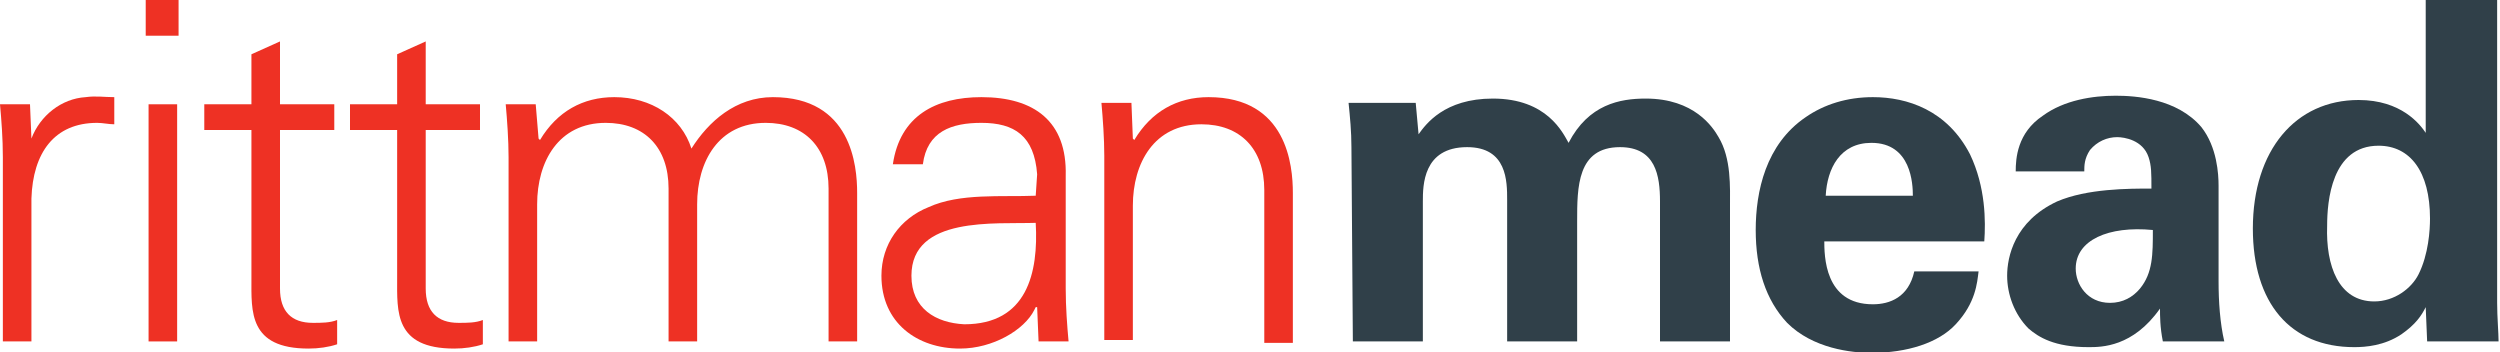
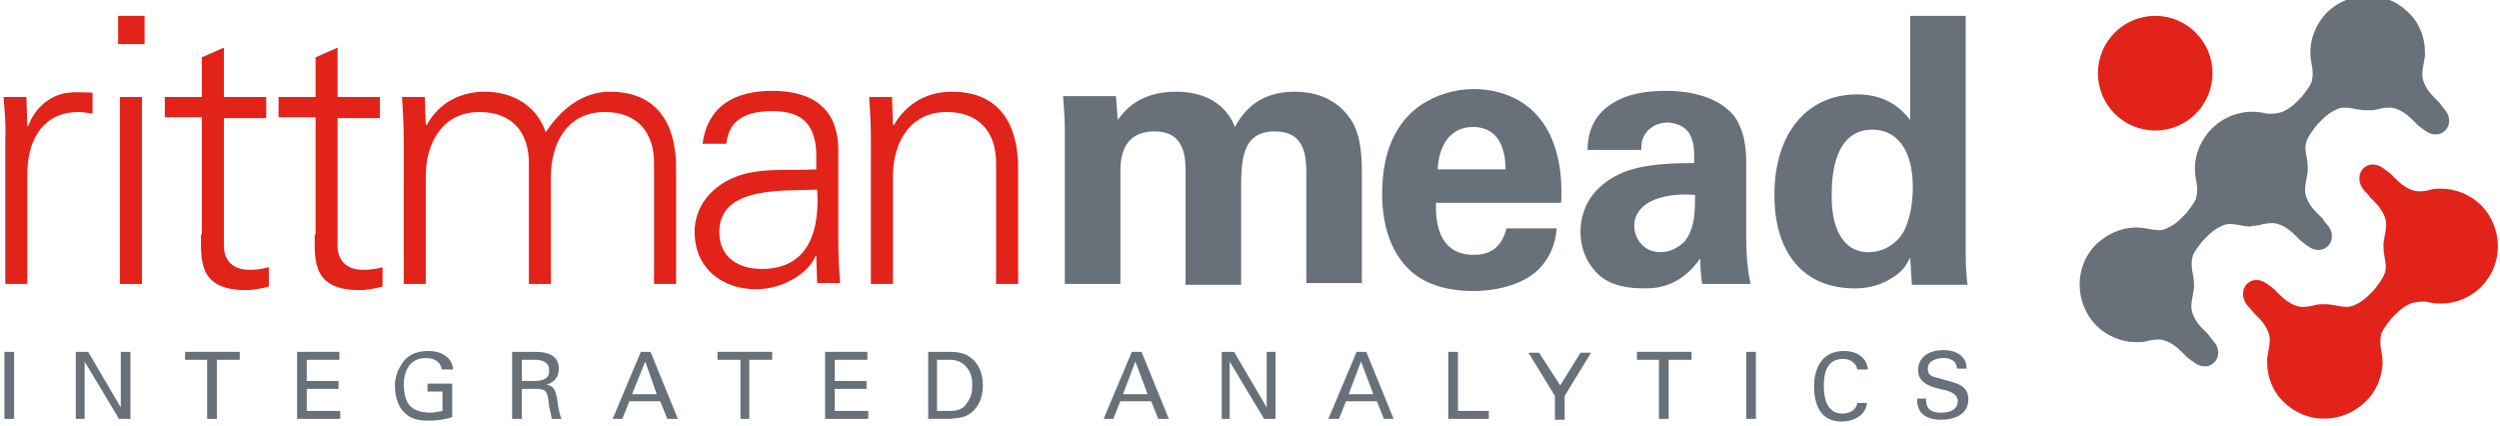
- <svg xmlns="http://www.w3.org/2000/svg" version="1.1" id="Layer_1" x="0px" y="0px" viewBox="5 129.9 175 24.6" style="enable-background:new 5 129.9 175 24.6;" xml:space="preserve">
+ <svg xmlns="http://www.w3.org/2000/svg" version="1.1" id="Layer_1" x="0px" y="0px" viewBox="0 0 283.5 48.2" style="enable-background:new 0 0 283.5 48.2;" xml:space="preserve">
  <style type="text/css">
- 	.st0{fill:#EE3124;}
- 	.st1{fill:#304049;}
+ 	.st0{fill:#E2231A;}
+ 	.st1{fill:#687079;}
+ 	.st2{fill-rule:evenodd;clip-rule:evenodd;fill:#E2231A;}
+ 	.st3{fill-rule:evenodd;clip-rule:evenodd;fill:#687079;}
</style>
  <g>
-     <path class="st0" d="M7.2,143.8c0.1-3.2,1.6-5.3,4.6-5.3c0.4,0,0.8,0.1,1.2,0.1v-1.9c-0.7,0-1.3-0.1-2,0c-1.7,0.1-3.2,1.3-3.8,2.9   l0,0l-0.1-2.4H5c0.1,1.1,0.2,2.4,0.2,3.7v12.9h2V143.8z" />
+     <path id="XMLID_45_" class="st0" d="M3.1,19.5c0.1-4.1,2.1-6.8,5.8-6.8c0.5,0,1.1,0.1,1.6,0.2v-2.4c-0.8,0-1.7-0.1-2.5,0   c-2.1,0.1-4,1.6-4.8,3.8H3.1L3,11H0.4c0.1,1.4,0.3,3.1,0.2,4.8v16.4h2.5V19.5z" />
  </g>
  <g>
-     <rect x="15.2" y="129.9" class="st0" width="2.3" height="2.5" />
-     <rect x="15.4" y="137.2" class="st0" width="2" height="16.6" />
+     <rect id="XMLID_44_" x="13.4" y="1.8" class="st0" width="3" height="3.2" />
+     <rect id="XMLID_43_" x="13.6" y="11" class="st0" width="2.5" height="21.2" />
  </g>
  <g>
-     <path class="st0" d="M22.6,149.4c0,2.3-0.2,4.9,4,4.9c0.7,0,1.4-0.1,2-0.3v-1.7c-0.5,0.2-1.1,0.2-1.7,0.2c-1.5,0-2.3-0.8-2.3-2.4   V139h3.8v-1.8h-3.8v-4.4l-2,0.9v3.5h-3.3v1.8h3.3V149.4z" />
+     <path id="XMLID_42_" class="st0" d="M22.8,26.6c0,2.9-0.3,6.3,5.1,6.3c0.8,0,1.8-0.2,2.6-0.4v-2.2c-0.7,0.2-1.4,0.3-2.2,0.3   c-1.9,0-3-1.1-2.9-3V13.4h4.8V11h-4.8V5.4l-2.5,1.1V11h-4.2v2.3h4.2V26.6z" />
  </g>
  <g>
-     <path class="st0" d="M32.8,149.4c0,2.3-0.2,4.9,4,4.9c0.7,0,1.4-0.1,2-0.3v-1.7c-0.5,0.2-1.1,0.2-1.7,0.2c-1.5,0-2.3-0.8-2.3-2.4   V139h3.8v-1.8h-3.8v-4.4l-2,0.9v3.5h-3.3v1.8h3.3V149.4z" />
+     <path id="XMLID_41_" class="st0" d="M35.7,26.6c0,2.9-0.3,6.3,5.1,6.3c0.9,0,1.8-0.2,2.6-0.4v-2.2c-0.7,0.2-1.4,0.3-2.2,0.3   c-1.9,0-3-1.1-2.9-3V13.4h4.8V11h-4.8V5.4l-2.5,1.1V11h-4.2v2.3h4.2V26.6z" />
  </g>
  <g>
-     <path class="st0" d="M42.5,137.2h-2.1c0.1,1.1,0.2,2.5,0.2,3.7v12.9h2v-9.6c0-3,1.5-5.7,4.8-5.7c2.7,0,4.4,1.7,4.4,4.6v10.7h2v-9.6   c0-3,1.5-5.7,4.8-5.7c2.7,0,4.4,1.7,4.4,4.6v10.7h2v-10.4c0-1.9-0.4-6.7-5.9-6.7c-2.6,0-4.5,1.7-5.7,3.6c-0.7-2.2-2.8-3.6-5.4-3.6   c-2.2,0-4,1-5.2,3l-0.1-0.1L42.5,137.2z" />
+     <path id="XMLID_40_" class="st0" d="M48.2,11h-2.6c0.1,1.4,0.2,3.1,0.2,4.8v16.4h2.5V20c0-3.8,1.9-7.3,6.1-7.3   c3.5,0,5.6,2.1,5.6,5.8v13.7h2.5V20c0-3.8,1.9-7.3,6.1-7.3c3.5,0,5.6,2.1,5.6,5.8v13.7h2.5V19c0-2.4-0.5-8.6-7.5-8.6   c-3.3,0-5.7,2.2-7.3,4.6c-0.9-2.8-3.5-4.6-6.9-4.6c-2.7,0-5.2,1.2-6.6,3.8l-0.1-0.1L48.2,11z" />
  </g>
-   <path class="st0" d="M77.5,143.6c-2.4,0.1-5.3-0.2-7.5,0.8c-2,0.8-3.3,2.6-3.3,4.8c0,3.3,2.5,5.1,5.5,5.1c2.3,0,4.5-1.3,5.2-2.7  l0.1-0.2h0.1l0.1,2.4h2.1c-0.1-1.1-0.2-2.4-0.2-3.7v-7.9c0.1-3.8-2.2-5.5-5.9-5.5c-3.2,0-5.7,1.3-6.2,4.7h2.1c0.3-2.3,2-2.9,4.1-2.9  c2.3,0,3.7,0.9,3.9,3.6L77.5,143.6L77.5,143.6z M68.8,149.2c0-4.2,5.9-3.6,8.7-3.7c0.2,3.5-0.6,7.1-5,7.1  C70.5,152.5,68.8,151.5,68.8,149.2z" />
+   <path class="st0" d="M92.7,19.2c-3.1,0.2-6.7-0.3-9.6,1c-2.5,1.1-4.3,3.3-4.3,6.1c0,4.1,3.1,6.5,7,6.5c2.9,0,5.7-1.7,6.6-3.5  l0.1-0.3h0.1l0.1,3.1h2.6c-0.1-1.4-0.2-3.1-0.2-4.8v-10c0.1-4.9-2.8-7-7.5-7c-4.1,0-7.3,1.6-7.9,6h2.7c0.3-2.9,2.5-3.7,5.2-3.7  c3,0,4.8,1.1,5,4.6V19.2z M81.6,26.3c0-5.3,7.5-4.6,11.1-4.8c0.3,4.4-0.8,9-6.3,9C83.8,30.5,81.6,29.2,81.6,26.3z" />
  <g>
-     <path class="st0" d="M84.3,144.3c0-3,1.5-5.7,4.8-5.7c2.7,0,4.4,1.7,4.4,4.6v10.7h2v-10.5c0-1.9-0.4-6.7-5.9-6.7c-2.2,0-4,1-5.2,3   l-0.1-0.1l-0.1-2.5h-2.1c0.1,1.1,0.2,2.5,0.2,3.7v12.9h2C84.3,153.7,84.3,144.3,84.3,144.3z" />
+     <path id="XMLID_37_" class="st0" d="M101.3,20c0-3.8,1.9-7.3,6.1-7.3c3.5,0,5.6,2.1,5.6,5.8v13.7h2.5V19c0-2.4-0.5-8.6-7.5-8.6   c-2.7,0-5.1,1.2-6.6,3.8l-0.1-0.1l-0.1-3.1h-2.6c0.1,1.4,0.2,3.1,0.2,4.8v16.4h2.5V20z" />
  </g>
-   <path class="st1" d="M99.6,140.2c0-1.1-0.1-2.1-0.2-3.1h4.7l0.2,2.2c0.5-0.7,1.8-2.5,5.2-2.5c3.8,0,4.9,2.4,5.3,3.1  c1.4-2.7,3.6-3.1,5.4-3.1c3.4,0,4.7,2,5.1,2.7c0.9,1.5,0.8,3.5,0.8,4.9v9.4h-4.9V144c0-1.8-0.3-3.8-2.8-3.8c-3,0-3,2.8-3,5.2v8.4  h-4.9v-9.9c0-1.3,0-3.7-2.8-3.7c-3.1,0-3.1,2.7-3.1,3.8v9.8h-4.9L99.6,140.2L99.6,140.2z" />
-   <path class="st1" d="M132.7,146.7c0,1.1,0,4.5,3.4,4.5c1.2,0,2.5-0.5,2.9-2.3h4.5c-0.1,0.8-0.2,2.2-1.6,3.7c-1.2,1.3-3.4,2-5.9,2  c-1.4,0-4.1-0.3-5.9-2.1c-1.5-1.6-2.2-3.8-2.2-6.5s0.7-6,3.5-7.9c1.3-0.9,2.9-1.4,4.7-1.4c2.4,0,5.2,0.9,6.8,4  c1.1,2.3,1.1,4.7,1,6.1h-11.2V146.7z M138.9,143.6c0-0.8-0.1-3.7-2.9-3.7c-2.2,0-3.1,1.8-3.2,3.7H138.9z" />
-   <path class="st1" d="M156.4,153.8c-0.2-1-0.2-1.8-0.2-2.3c-1.9,2.7-4.1,2.7-5,2.7c-2.4,0-3.5-0.7-4.2-1.3c-1-1-1.5-2.4-1.5-3.7  c0-1.3,0.5-3.8,3.5-5.2c2.1-0.9,5-0.9,6.6-0.9c0-1.1,0-1.6-0.2-2.2c-0.4-1.2-1.7-1.4-2.2-1.4c-0.7,0-1.4,0.3-1.9,0.9  c-0.4,0.6-0.4,1.1-0.4,1.5h-4.8c0-0.9,0.1-2.7,1.9-3.9c1.5-1.1,3.5-1.4,5.1-1.4c1.4,0,4.3,0.2,6,2.2c1.1,1.4,1.2,3.3,1.2,4.1v6.7  c0,1.4,0.1,2.9,0.4,4.2C160.7,153.8,156.4,153.8,156.4,153.8z M150.3,148.7c0,1.1,0.8,2.4,2.4,2.4c0.9,0,1.6-0.4,2.1-1  c0.9-1.1,0.9-2.4,0.9-4.1C152.6,145.7,150.3,146.7,150.3,148.7z" />
-   <path class="st1" d="M174.9,129.9h4.9v21.2c0,1,0.1,2.1,0.1,2.7h-5l-0.1-2.4c-0.3,0.6-0.7,1.2-1.7,1.9c-1.2,0.8-2.5,0.9-3.3,0.9  c-4.5,0-7.1-3.1-7.1-8.3c0-5.5,3-9,7.4-9c3,0,4.3,1.7,4.7,2.3v-9.3H174.9z M171.2,151c1.4,0,2.6-0.9,3.1-1.9  c0.7-1.4,0.8-3.1,0.8-3.9c0-3.3-1.4-5.1-3.6-5.1c-3.3,0-3.6,3.9-3.6,5.6C167.8,148.5,168.7,151,171.2,151z" />
+   <path class="st1" d="M120.8,14.9c0-1.4-0.1-2.7-0.2-4h6l0.2,2.7c0.7-0.9,2.3-3.2,6.6-3.2c4.9,0,6.3,3,6.7,4c1.8-3.4,4.6-4,6.8-4  c4.3,0,6,2.6,6.5,3.4c1.1,1.9,1.1,4.4,1.1,6.3v12h-6.3V19.7c0-2.3-0.3-4.8-3.6-4.8c-3.8,0-3.8,3.5-3.8,6.7v10.7h-6.3V19.6  c0-1.6,0-4.7-3.5-4.7c-3.9,0-3.9,3.4-3.9,4.8v12.5h-6.3V14.9z" />
+   <path class="st1" d="M162.9,23.2c0,1.4,0,5.7,4.3,5.7c1.6,0,3.1-0.6,3.7-3h5.7c-0.1,1-0.3,2.8-2,4.6c-1.6,1.6-4.4,2.5-7.5,2.5  c-1.8,0-5.3-0.3-7.5-2.7c-1.9-2-2.8-4.9-2.8-8.3c0-3.5,0.8-7.6,4.4-10.1c1.7-1.1,3.7-1.8,6-1.8c3,0,6.7,1.2,8.6,5.1  c1.4,2.9,1.4,6,1.3,7.8H162.9z M170.8,19.2c0-1-0.1-4.8-3.7-4.8c-2.7,0-3.9,2.3-4,4.8H170.8z" />
+   <path class="st1" d="M193.1,32.2c-0.2-1.3-0.2-2.3-0.2-2.9c-2.4,3.4-5.2,3.4-6.4,3.4c-3.1,0-4.5-0.9-5.3-1.7c-1.3-1.3-1.9-3-1.9-4.7  c0-1.7,0.6-4.8,4.5-6.6c2.6-1.2,6.4-1.2,8.4-1.2c0-1.4,0-2.1-0.3-2.8c-0.5-1.6-2.2-1.8-2.8-1.8c-0.9,0-1.8,0.4-2.4,1.2  c-0.5,0.7-0.5,1.4-0.5,1.9h-6.1c0-1.1,0.2-3.4,2.4-5c1.9-1.4,4.4-1.7,6.5-1.7c1.8,0,5.5,0.3,7.6,2.7c1.4,1.7,1.5,4.3,1.5,5.2l0,8.6  c0,1.8,0.1,3.6,0.5,5.4H193.1z M185.4,25.6c0,1.4,1,3,3,3c1.1,0,2.1-0.6,2.7-1.2c1.1-1.4,1.2-3,1.2-5.3  C188.3,21.8,185.4,23.1,185.4,25.6z" />
+   <path class="st1" d="M216.7,1.8h6.3v27c0,1.3,0.1,2.7,0.2,3.5h-6.3l-0.2-3.1c-0.4,0.8-0.8,1.6-2.2,2.4c-1.6,1-3.2,1.1-4.1,1.1  c-5.7,0-9.1-3.9-9.1-10.6c0-7.1,3.8-11.4,9.4-11.4c3.8,0,5.4,2.2,6,2.9V1.8z M212,28.6c1.8,0,3.3-1.1,4-2.4c0.9-1.8,1-4,1-5  c0-4.2-1.8-6.5-4.6-6.5c-4.2,0-4.6,5-4.6,7.2C207.7,25.4,208.8,28.6,212,28.6z" />
+   <g>
+     <circle id="XMLID_29_" class="st2" cx="244.5" cy="8.3" r="6.5" />
+     <path class="st2" d="M270.3,41.2C270.3,41.1,270.3,41.1,270.3,41.2c0-0.6-0.1-1.2-0.2-1.7c-0.1-0.6-0.1-1.2,0.1-1.8   c0.3-0.6,0.7-1.1,1.1-1.6c0,0,0,0,0,0c0.1-0.1,0.2-0.2,0.3-0.3c0.1-0.1,0.2-0.2,0.3-0.3c0,0,0,0,0,0c0.4-0.4,0.9-0.8,1.6-1.1   c0.6-0.2,1.2-0.2,1.7-0.2c2.2,0.6,4.6,0,6.3-1.7c2.5-2.5,2.5-6.6,0-9.2c-1.2-1.2-2.9-1.9-4.5-1.9l0,0c-0.2,0-0.4,0-0.5,0   c-0.4,0-0.7,0.1-1.1,0.2c-0.6,0.1-1.2,0.2-1.9-0.1c-1-0.4-1.7-1.2-2.2-1.7c-0.2-0.2-0.9-0.7-0.9-0.7l0,0c-0.8-0.6-1.7-0.6-2.3,0   c0,0,0,0,0,0c0,0,0,0,0,0c-0.6,0.6-0.6,1.7,0.1,2.5c0.2,0.2,0.5,0.5,0.6,0.7c0.6,0.6,1.3,1.2,1.7,2.2c0.3,0.7,0.2,1.3,0.1,1.9   c-0.1,0.4-0.1,0.7-0.2,1.1c0,0.2,0,0.3,0,0.5l0,0c0,0.5,0.1,1.1,0.2,1.6c0.1,0.6,0.1,1.1-0.2,1.7c-0.3,0.6-0.7,1.1-1.1,1.6   c0,0,0,0,0,0c-0.1,0.1-0.2,0.2-0.3,0.3c-0.1,0.1-0.2,0.2-0.3,0.3c0,0,0,0,0,0c-0.4,0.4-0.9,0.8-1.6,1.1c-0.6,0.3-1.2,0.2-1.8,0.1   c-0.5-0.1-1-0.2-1.5-0.2l0,0c-0.1,0-0.1,0-0.2,0c0,0,0,0,0,0l0,0c-0.1,0-0.2,0-0.3,0c-0.4,0-0.7,0.1-1.1,0.2   c-0.6,0.1-1.2,0.2-1.9-0.1c-1-0.4-1.7-1.2-2.2-1.7c-0.2-0.2-0.9-0.7-0.9-0.7l0,0c-0.8-0.6-1.7-0.6-2.3,0c0,0,0,0,0,0c0,0,0,0,0,0   c-0.6,0.6-0.6,1.7,0.1,2.5c0.2,0.2,0.5,0.5,0.6,0.7c0.6,0.6,1.3,1.2,1.7,2.2c0.3,0.7,0.2,1.3,0.1,1.9c-0.1,0.4-0.1,0.7-0.2,1.1   c0,0.2,0,0.3,0,0.5l0,0c0,1.6,0.6,3.3,1.9,4.5c2.5,2.5,6.6,2.5,9.2,0C269.6,44.4,270.2,42.8,270.3,41.2L270.3,41.2z" />
+     <path class="st3" d="M255.7,25.6c0.4,0,0.7-0.1,1.1-0.2c0.6-0.1,1.2-0.2,1.9,0.1c1,0.4,1.7,1.2,2.2,1.7c0.2,0.2,0.9,0.7,0.9,0.7   l0,0c0.8,0.6,1.7,0.6,2.3,0c0.6-0.6,0.6-1.6,0-2.3l0,0c0,0-0.5-0.6-0.7-0.9c-0.6-0.6-1.3-1.2-1.7-2.2c-0.3-0.7-0.2-1.3-0.1-1.9   c0.1-0.4,0.1-0.7,0.2-1.1c0-0.2,0-0.5,0-0.5c0-0.5-0.1-1.1-0.2-1.6c-0.1-0.6-0.1-1.1,0.2-1.7c0.3-0.6,0.7-1.1,1.1-1.6c0,0,0,0,0,0   c0.1-0.1,0.2-0.2,0.3-0.3c0.1-0.1,0.2-0.2,0.3-0.3c0,0,0,0,0,0c0.4-0.4,0.9-0.8,1.6-1.1c0.6-0.3,1.2-0.2,1.8-0.1   c0.5,0.1,1,0.2,1.5,0.2c0,0,0.1,0,0.2,0c0,0,0.2,0,0.4,0c0.4,0,0.7-0.1,1.1-0.2c0.6-0.1,1.2-0.2,1.9,0.1c1,0.4,1.7,1.2,2.2,1.7   c0.2,0.2,0.9,0.7,0.9,0.7l0,0c0.8,0.6,1.7,0.6,2.3,0c0.6-0.6,0.6-1.6,0-2.3l0,0c0,0-0.5-0.6-0.7-0.9c-0.6-0.6-1.3-1.2-1.7-2.2   c-0.3-0.7-0.2-1.3-0.1-1.9c0.1-0.4,0.1-0.7,0.2-1.1c0-0.2,0-0.5,0-0.5c0-1.6-0.6-3.3-1.9-4.5c-2.5-2.5-6.6-2.5-9.2,0   c-1.2,1.2-1.9,2.9-1.9,4.5c0,0,0,0,0,0.1c0,0.5,0.1,1.1,0.2,1.6c0.1,0.6,0.1,1.2-0.1,1.8c-0.3,0.6-0.7,1.1-1.1,1.6c0,0,0,0,0,0   c-0.1,0.1-0.2,0.2-0.3,0.3c-0.1,0.1-0.2,0.2-0.3,0.3c0,0,0,0,0,0c-0.4,0.4-0.9,0.8-1.6,1.1c-0.6,0.2-1.2,0.2-1.7,0.2   c-2.2-0.6-4.6,0-6.3,1.7c-1.2,1.2-1.9,2.9-1.9,4.5c0,0,0,0,0,0c0,0.6,0.1,1.1,0.2,1.7c0.1,0.6,0.1,1.1-0.1,1.8   c-0.3,0.6-0.7,1.1-1.1,1.6c0,0,0,0,0,0c-0.1,0.1-0.2,0.2-0.3,0.3c-0.1,0.1-0.2,0.2-0.3,0.3c0,0,0,0,0,0c-0.4,0.4-0.9,0.8-1.6,1.1   c-0.6,0.3-1.2,0.2-1.8,0.1c-0.5-0.1-1.1-0.2-1.6-0.2c0,0-0.1,0-0.1,0c-1.6,0-3.2,0.7-4.5,1.9c-2.5,2.5-2.5,6.6,0,9.2   c1.2,1.2,2.9,1.9,4.5,1.9l0,0c0.2,0,0.3,0,0.5,0c0.4,0,0.7-0.1,1.1-0.2c0.6-0.1,1.2-0.2,1.9,0.1c1,0.4,1.7,1.2,2.2,1.7   c0.2,0.2,0.9,0.7,0.9,0.7l0,0c0.8,0.6,1.7,0.6,2.3,0c0.6-0.6,0.6-1.6,0-2.3l0,0c0,0-0.5-0.6-0.7-0.9c-0.6-0.6-1.3-1.2-1.7-2.2   c-0.3-0.7-0.2-1.3-0.1-1.9c0.1-0.4,0.1-0.7,0.2-1.1c0-0.1,0-0.2,0-0.3l0,0c0,0,0,0,0,0c0-0.1,0-0.2,0-0.2c0-0.5-0.1-1-0.2-1.5   c-0.1-0.6-0.1-1.2,0.1-1.8c0.3-0.6,0.7-1.1,1.1-1.6c0,0,0,0,0,0c0.1-0.1,0.2-0.2,0.3-0.3c0.1-0.1,0.2-0.2,0.3-0.3c0,0,0,0,0,0   c0.4-0.4,0.9-0.8,1.6-1.1c0.6-0.3,1.2-0.2,1.8-0.1c0.5,0.1,1,0.2,1.6,0.2C255.2,25.6,255.6,25.6,255.7,25.6z" />
+   </g>
+   <g>
+     <path class="st1" d="M0.5,47.5v-7.6h1.1v7.6H0.5z" />
+     <path class="st1" d="M14.8,39.9v7.6h-1.3l-3.9-6.5h0v6.5H8.6v-7.6h1.4l3.7,6.3h0v-6.3H14.8z" />
+     <path class="st1" d="M23.6,40.8H21v-0.9h6.2v0.9h-2.6v6.7h-1.1V40.8z" />
+     <path class="st1" d="M33.7,47.5v-7.6h4.8v0.9h-3.7v2.4h3.6v0.9h-3.6v2.5h3.8v0.9H33.7z" />
+     <path class="st1" d="M50.1,41.8c-0.2-0.9-1-1.2-1.8-1.2c-1.9,0-2.5,1.6-2.5,3.1c0.1,2,0.7,3,2.9,3.1c0.5,0,1-0.1,1.5-0.2v-2.2h-1.7   v-0.9h2.8v3.8c-0.9,0.3-1.8,0.4-2.6,0.4c-1.1,0-2-0.1-2.8-0.9c-0.8-0.7-1.1-2-1.1-3.1c0-0.8,0.3-1.7,0.7-2.3   c0.7-1.2,1.8-1.6,3.1-1.6c1.3,0,2.7,0.6,2.8,2.1H50.1z" />
+     <path class="st1" d="M59.2,44.1v3.4h-1.1v-7.6h2.7c1.3,0,2.6,0.4,2.6,1.9c0,0.9-0.5,1.6-1.4,1.8v0c0.9,0.2,1,0.7,1.2,1.6   c0.1,0.8,0.2,1.6,0.5,2.3h-1.1c-0.1-0.5-0.2-1-0.3-1.4c-0.1-0.7-0.1-1.3-0.4-1.7c-0.3-0.3-0.7-0.3-1.2-0.3H59.2z M59.2,43.2h1.7   c1.2-0.1,1.4-0.6,1.4-1.2c0-0.6-0.3-1.1-1.4-1.2h-1.7V43.2z" />
+     <path class="st1" d="M69.5,47.5l3.2-7.6h1.1l3.1,7.6h-1.2l-0.8-2h-3.5l-0.8,2H69.5z M71.7,44.7h2.8L73.2,41L71.7,44.7z" />
+     <path class="st1" d="M84,40.8h-2.6v-0.9h6.2v0.9h-2.6v6.7H84V40.8z" />
+     <path class="st1" d="M93.6,47.5v-7.6h4.8v0.9h-3.7v2.4h3.6v0.9h-3.6v2.5h3.8v0.9H93.6z" />
+     <path class="st1" d="M105.3,39.9h2.5c0.7,0,1.5,0.1,2.1,0.5c1.1,0.7,1.6,1.9,1.6,3.3c0,1.4-0.5,2.6-1.6,3.3   c-0.6,0.4-1.4,0.4-2.1,0.5h-2.5V39.9z M106.3,46.6h1.5c1.1,0,1.6-0.4,1.9-0.9c0.5-0.7,0.6-1.3,0.6-2c0-0.7-0.1-1.4-0.6-2   c-0.3-0.4-0.9-0.9-1.9-0.9h-1.5V46.6z" />
+     <path class="st1" d="M125.2,47.5l3.2-7.6h1.1l3.1,7.6h-1.2l-0.8-2h-3.5l-0.8,2H125.2z M127.4,44.7h2.8l-1.4-3.7L127.4,44.7z" />
+     <path class="st1" d="M144.7,39.9v7.6h-1.3l-3.9-6.5h0v6.5h-0.9v-7.6h1.4l3.7,6.3h0v-6.3H144.7z" />
+     <path class="st1" d="M150.7,47.5l3.2-7.6h1.1l3.1,7.6H157l-0.8-2h-3.5l-0.8,2H150.7z M153,44.7h2.8l-1.4-3.7L153,44.7z" />
+     <path class="st1" d="M164.3,47.5v-7.6h1.1v6.7h3.5v0.9H164.3z" />
+     <path class="st1" d="M177,43.7l2.3-3.7h1.2l-3,4.9v2.7h-1.1v-2.7l-3-4.9h1.2L177,43.7z" />
+     <path class="st1" d="M188.3,40.8h-2.6v-0.9h6.2v0.9h-2.6v6.7h-1.1V40.8z" />
+     <path class="st1" d="M198.1,47.5v-7.6h1.1v7.6H198.1z" />
+     <path class="st1" d="M210.7,41.9c-0.1-0.7-0.8-1.2-1.6-1.2c-1.9,0-2.2,1.7-2.2,3.1c0,1.6,0.5,3.1,2.1,3.1c0.8,0,1.6-0.4,1.7-1.2   h1.1c-0.1,1.3-1.4,2.1-2.9,2.1c-2.3,0-3.1-1.8-3.1-4c0-1.9,0.8-4,3.4-4c1.5,0,2.6,0.8,2.7,2.1H210.7z" />
+     <path class="st1" d="M218.5,45.3c0,1.1,0.6,1.5,1.7,1.5c0.9,0,1.9-0.3,1.9-1.3c0-0.7-0.6-1-1.2-1.2c-1.3-0.3-3.3-0.6-3.3-2.3   c0-1.7,1.5-2.3,2.9-2.3c1.3,0,2.6,0.6,2.6,2.1h-1.1c0-0.9-0.8-1.2-1.5-1.2c-0.8,0-1.8,0.3-1.8,1.2c0,0.9,0.6,0.9,1.3,1.1   c1.4,0.5,3.3,0.5,3.3,2.4c0,1.7-1.6,2.3-3.1,2.3c-1.6,0-2.8-0.7-2.7-2.4H218.5z" />
+   </g>
</svg>
